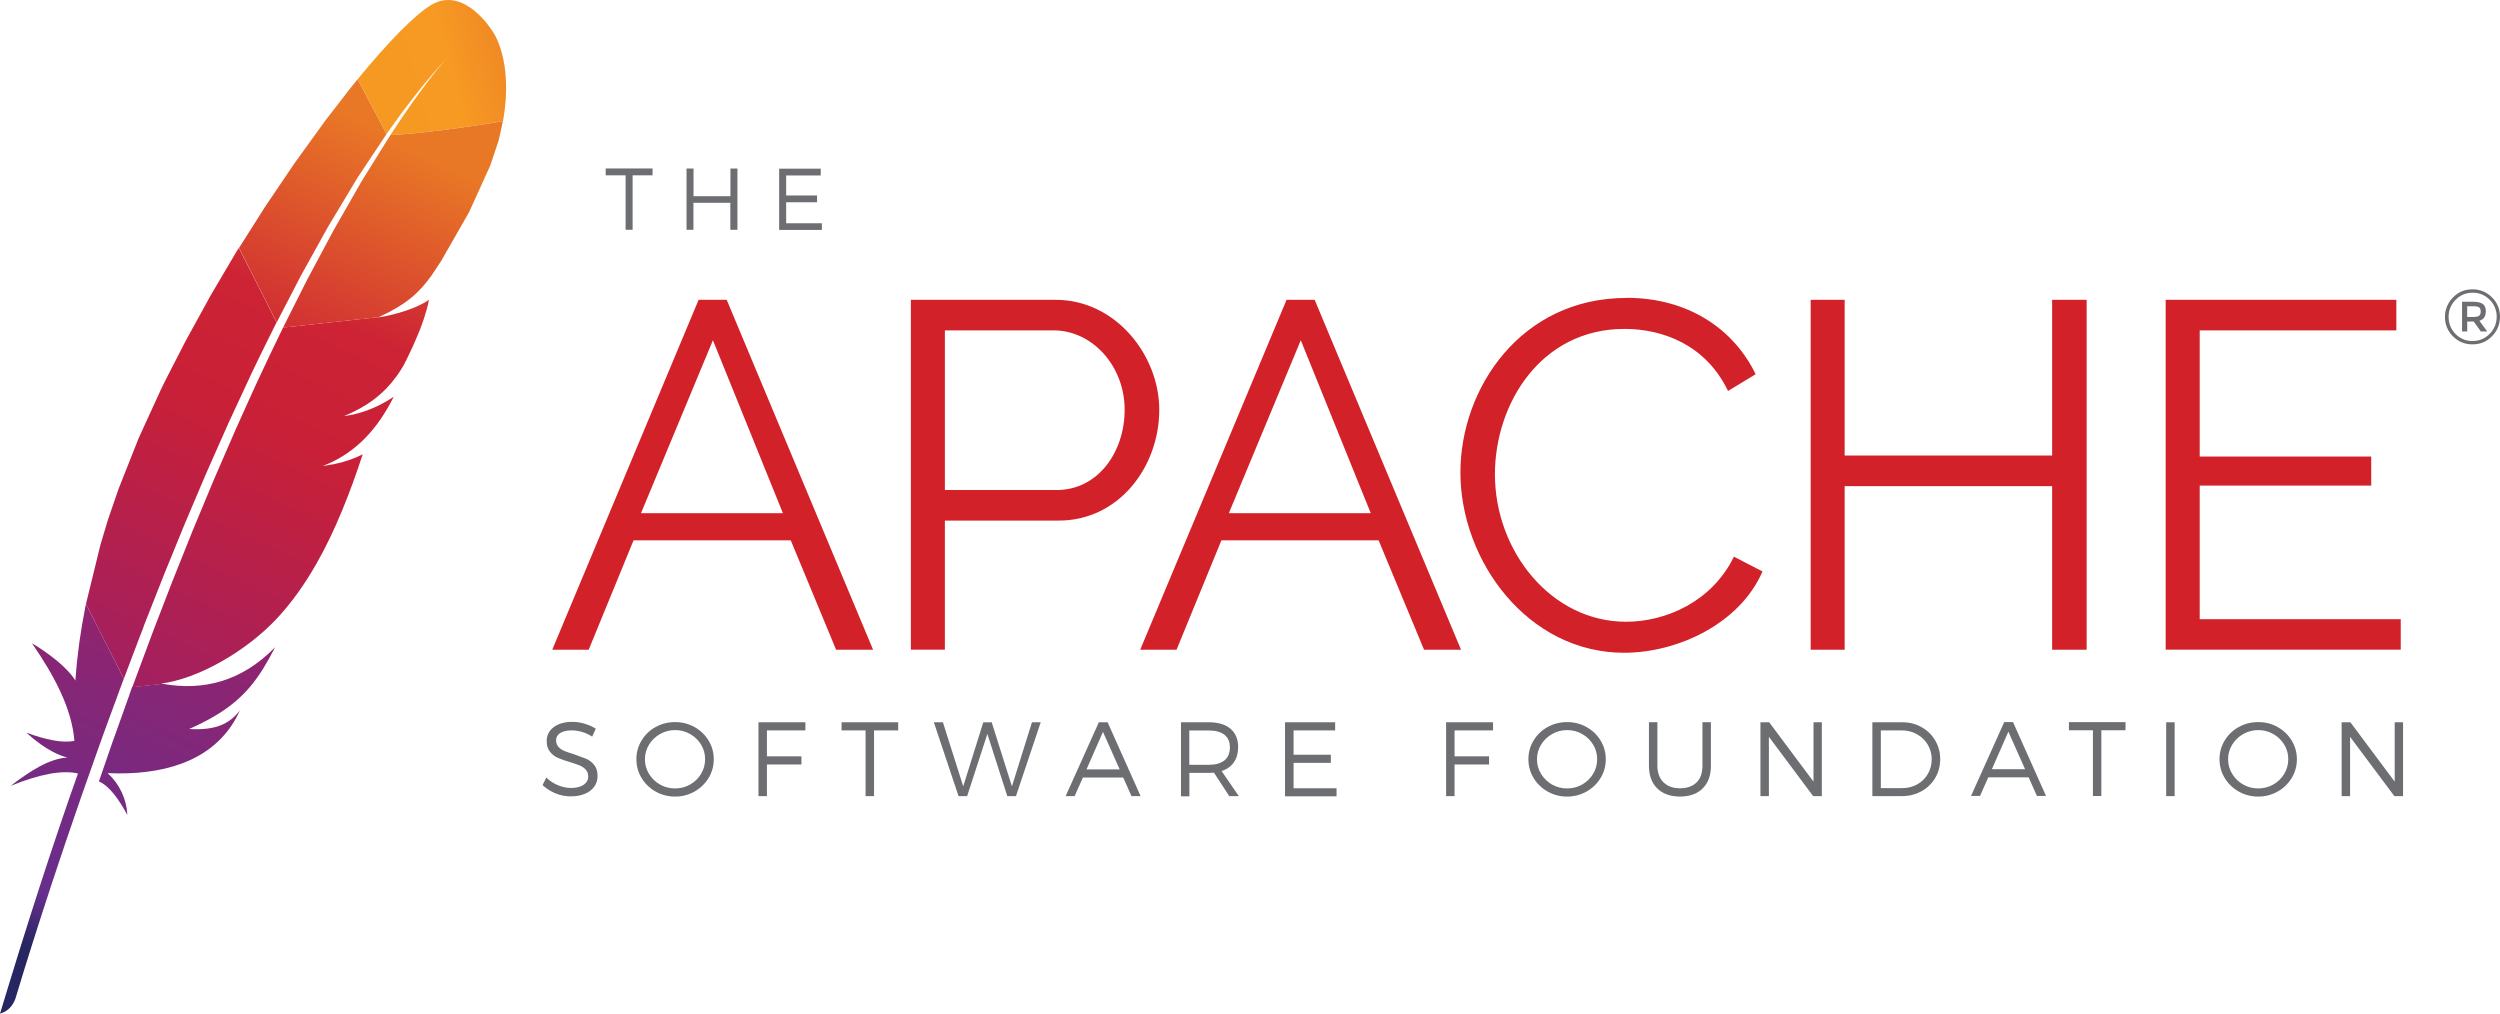
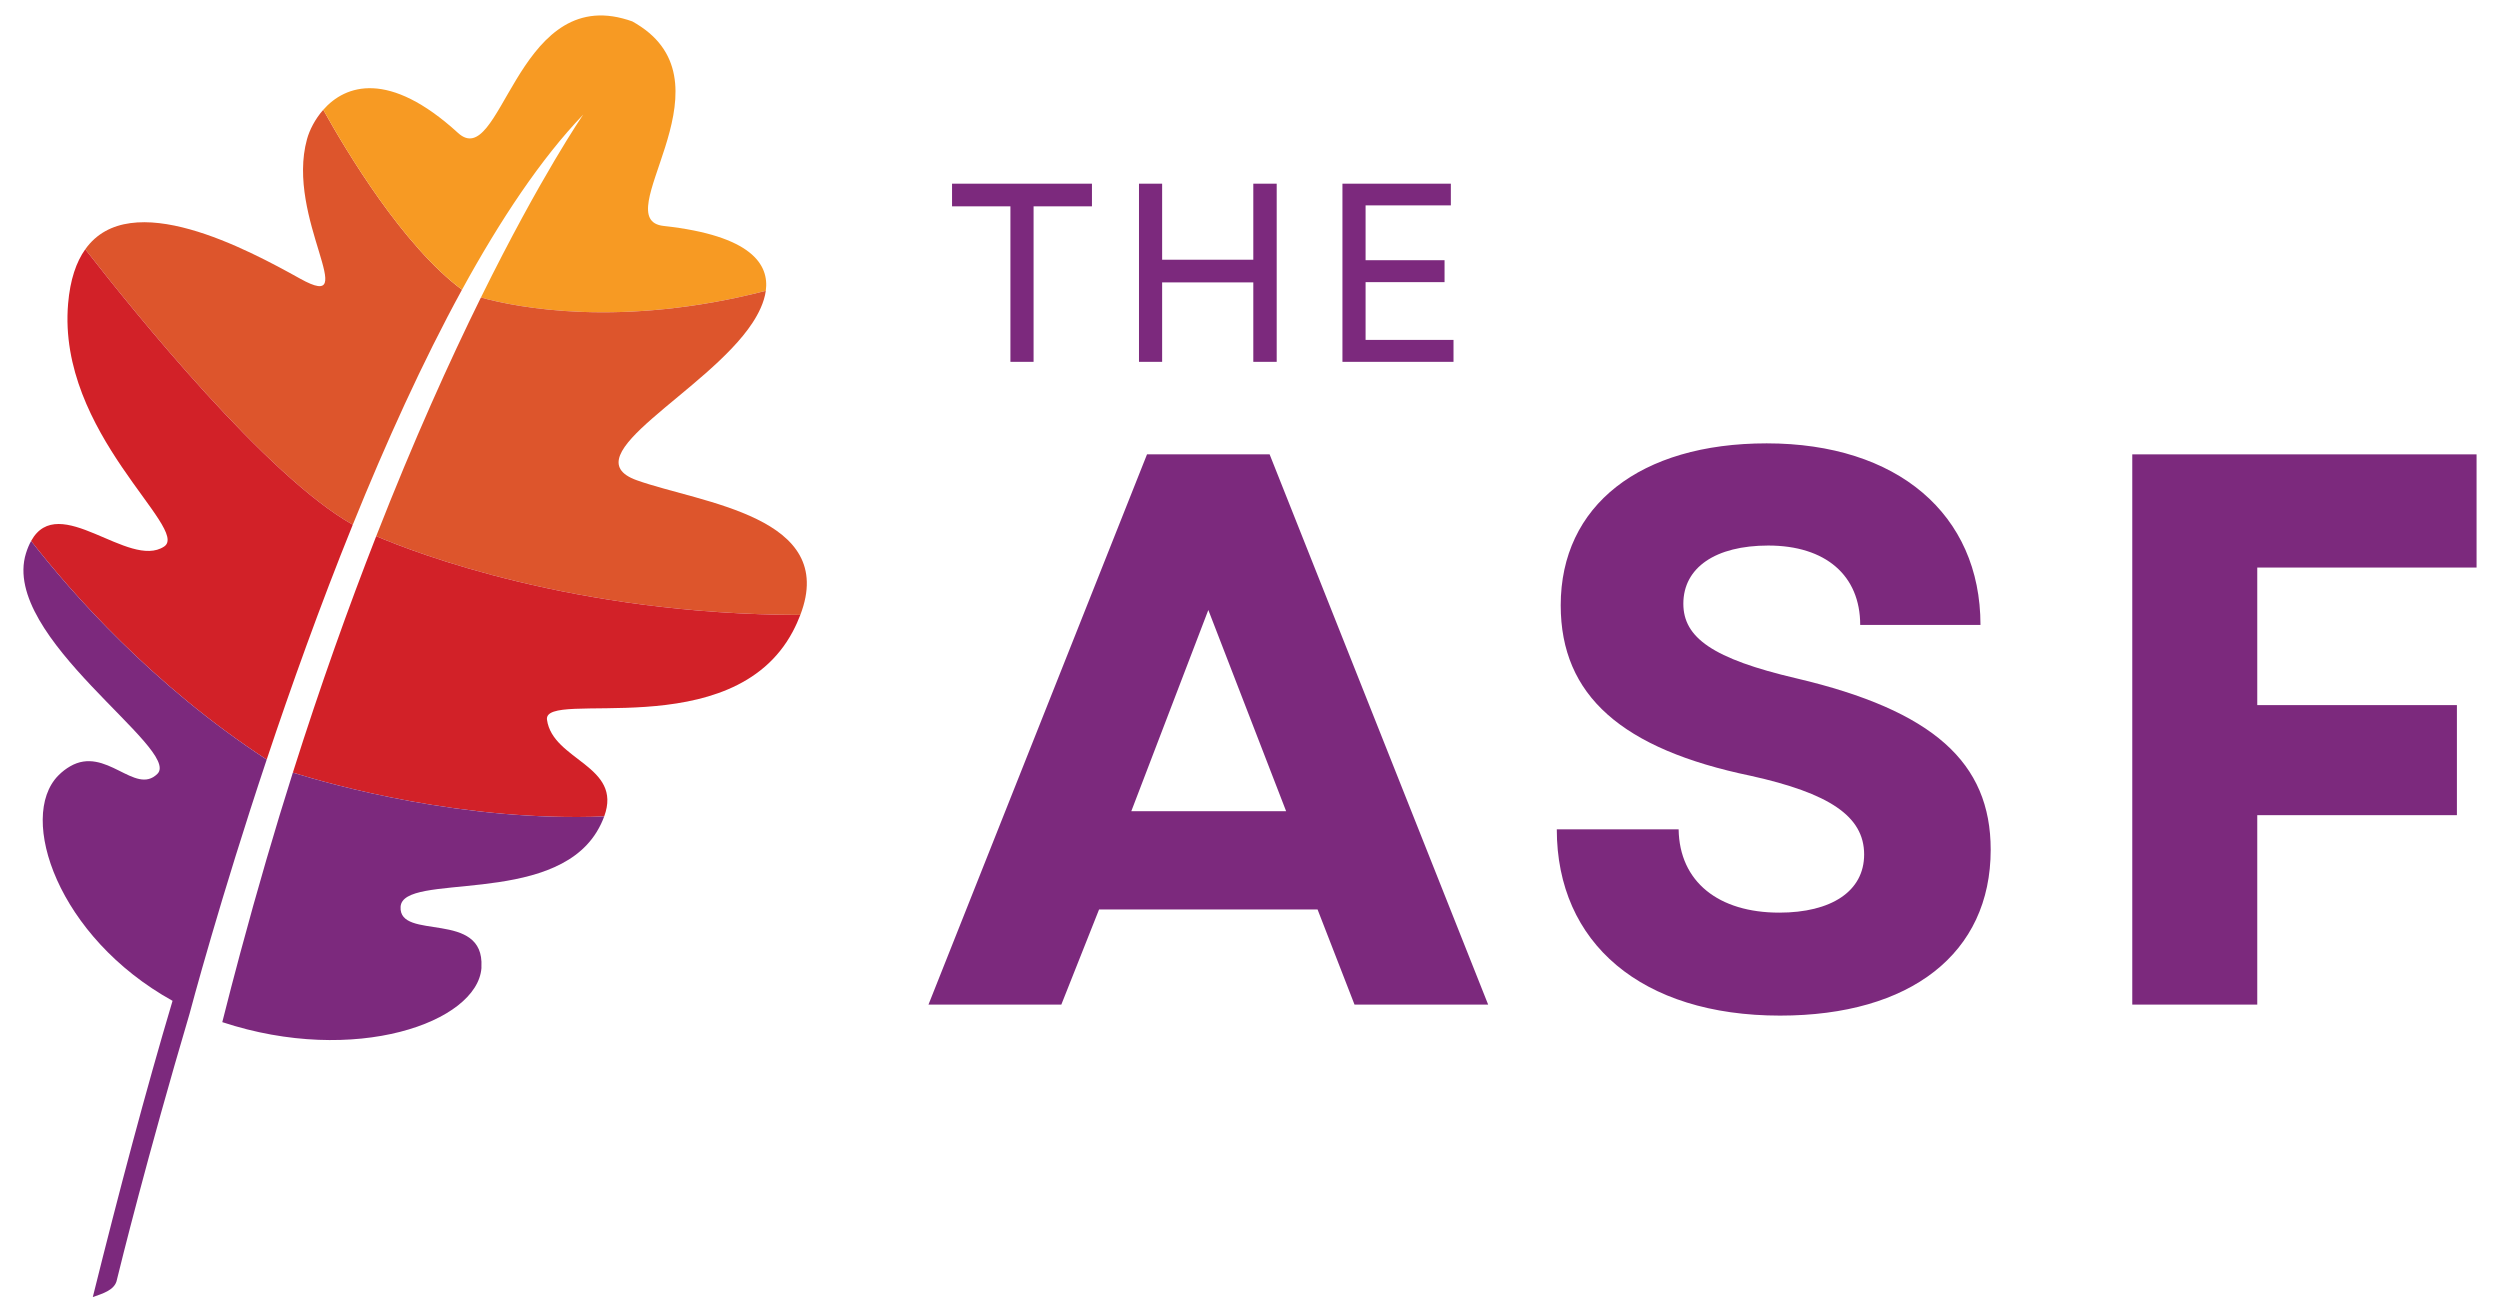
- <svg xmlns="http://www.w3.org/2000/svg" viewBox="0 0 256 103.8" width="180">
-   <path d="M255.178 30.45a2.7 2.7 0 0 1 .822 1.983 2.77 2.77 0 0 1-.822 2c-.55.567-1.214.83-1.997.83s-1.444-.273-2-.822a2.72 2.72 0 0 1-.815-1.983 2.77 2.77 0 0 1 .822-2c.55-.567 1.2-.83 2-.83a2.71 2.71 0 0 1 1.99.823zm-.237 3.74a2.43 2.43 0 0 0 .718-1.75 2.4 2.4 0 0 0-.711-1.742 2.36 2.36 0 0 0-1.746-.722 2.34 2.34 0 0 0-1.75.726 2.39 2.39 0 0 0-.715 1.75c0 .683.237 1.264.708 1.746a2.34 2.34 0 0 0 1.742.722c.7 0 1.27-.244 1.753-.73zm-.395-2.292c0 .503-.22.82-.66.948l.808 1.095h-.654l-.73-1.016h-.668v1.016h-.528V30.9h1.142c.46 0 .8.08 1 .237s.298.4.298.758zm-.68.427c.108-.086.158-.233.158-.43s-.054-.338-.162-.417-.302-.115-.575-.115h-.647v1.095h.63c.3 0 .492-.047.596-.133zM64.78 17.952v5.58h-.718v-5.58h-2.04v-.7h4.8v.7h-2.05zm10.006 5.58V20.77h-3.778v2.762H70.3v-6.275h.718v2.834h3.778v-2.834h.718v6.275h-.718zm5.718-5.58v2.062h3.164v.7h-3.164v2.148h3.656v.682h-4.375V17.27h4.26v.7h-3.54z" fill="#6d6e71" />
-   <path d="M56.55 66.532l14.988-35.83h2.877l14.988 35.83h-3.786L80.974 55.33H64.876l-4.594 11.202H56.55zM73.004 34.84l-7.367 17.714h14.535l-7.17-17.714zm20.268 31.692v-35.83h14.837c6.156 0 10.6 5.704 10.6 11.253 0 5.854-4.138 11.353-10.294 11.353h-11.66v13.22H93.27zm3.484-16.353H108.2c4.238 0 6.964-3.886 6.964-8.225 0-4.493-3.33-8.124-7.266-8.124H96.756v16.35zm20 16.353l14.988-35.83h2.877l14.988 35.83h-3.786L141.17 55.33h-16.098l-4.594 11.202h-3.732zM133.2 34.84l-7.367 17.714h14.535L133.2 34.84zm33.357-4.343c6.357 0 11 3.23 13.22 7.823l-2.827 1.717c-2.27-4.745-6.713-6.357-10.6-6.357-8.58 0-13.27 7.672-13.27 14.888 0 7.923 5.804 15.1 13.422 15.1 4.037 0 8.782-2.018 11.052-6.663l2.927 1.512c-2.32 5.348-8.68 8.326-14.18 8.326-9.84 0-16.755-9.385-16.755-18.468.004-8.627 6.2-17.865 17-17.865zm47.115.205v35.83h-3.534V49.777h-21.245v16.755h-3.48v-35.83h3.48V46.65h21.245V30.702h3.534zM245.836 63.4v3.128h-24.07V30.702h23.62v3.128H225.25v12.92h17.563v2.977H225.25v13.677h20.587z" fill="#d22128" />
-   <path d="M59.895 74.118c.424.126.797.298 1.113.5l-.37.812c-.323-.215-.668-.374-1.038-.48s-.718-.158-1.05-.158c-.488 0-.88.086-1.17.262s-.438.424-.438.743c0 .273.083.503.244.682a1.65 1.65 0 0 0 .61.42c.244.1.578.215 1.006.345l1.246.463a2.14 2.14 0 0 1 .808.639c.223.28.334.654.334 1.113 0 .42-.115.783-.34 1.1s-.55.557-.963.73-.894.26-1.437.26a4.13 4.13 0 0 1-1.577-.312 4.47 4.47 0 0 1-1.315-.84l.384-.776a3.72 3.72 0 0 0 1.196.787c.453.187.9.28 1.322.28.55 0 .98-.108 1.297-.32s.474-.5.474-.858c0-.28-.083-.514-.248-.697s-.37-.323-.614-.427a11.49 11.49 0 0 0-1.006-.345 10.77 10.77 0 0 1-1.243-.438 2.06 2.06 0 0 1-.808-.629c-.22-.277-.33-.643-.33-1.1a1.69 1.69 0 0 1 .323-1.027c.216-.294.524-.524.92-.686s.855-.244 1.372-.244c.442 0 .87.068 1.297.194zm11.225.332c.603.338 1.085.8 1.437 1.38a3.62 3.62 0 0 1 .532 1.914 3.63 3.63 0 0 1-.532 1.925 3.91 3.91 0 0 1-1.437 1.386 3.97 3.97 0 0 1-1.983.514 3.97 3.97 0 0 1-2.001-.514c-.603-.34-1.085-.805-1.437-1.386s-.532-1.225-.532-1.925a3.61 3.61 0 0 1 .532-1.922 3.8 3.8 0 0 1 1.437-1.376c.604-.334 1.27-.503 2-.503.715 0 1.376.165 1.983.507zm-3.527.715a3.1 3.1 0 0 0-1.128 1.081c-.28.453-.424.952-.424 1.498s.14 1.052.424 1.508a3.08 3.08 0 0 0 2.669 1.483c.557 0 1.067-.133 1.534-.4a3.05 3.05 0 0 0 1.117-1.085c.277-.456.417-.96.417-1.508a2.82 2.82 0 0 0-.417-1.501 3.06 3.06 0 0 0-1.117-1.078 3.04 3.04 0 0 0-1.53-.402 3.07 3.07 0 0 0-1.544.402zm10.94-.372v2.658h3.534v.833h-3.534v3.24h-.866V73.96h4.806v.833h-3.94zm10.968 0v6.73h-.866v-6.73h-2.457v-.833h5.797v.833H89.5zm13.645 6.73l-2.04-6.372-2.07 6.372h-.88l-2.532-7.564h.93l2.08 6.562 2.05-6.55.866-.01 2.072 6.562 2.05-6.562h.898l-2.536 7.564h-.9zm7.74-1.9l-.844 1.9h-.92l3.4-7.564h.898l3.38 7.564h-.937l-.844-1.9h-4.123zm2.054-4.67l-1.684 3.836h3.4l-1.706-3.836zm11.36 4.17l-.506.022h-2v2.4h-.862V73.96h2.873c.94 0 1.674.223 2.198.664s.783 1.07.783 1.88c0 .618-.147 1.14-.438 1.555s-.7.718-1.257.898l1.767 2.568h-.98l-1.566-2.4zm1.085-1.26c.37-.302.557-.747.557-1.33 0-.57-.187-1.002-.557-1.293s-.902-.438-1.6-.438h-2v3.513h2c.7 0 1.22-.15 1.6-.453zm7.077-3.06v2.485h3.814v.833h-3.814v2.6h4.4v.823h-5.276V73.96h5.132v.833h-4.267zm16.485-.01v2.658h3.534v.833h-3.534v3.24h-.866V73.96h4.806v.833h-3.94zm13.515-.343c.603.338 1.085.8 1.437 1.38a3.62 3.62 0 0 1 .532 1.914 3.63 3.63 0 0 1-.532 1.925 3.91 3.91 0 0 1-1.437 1.386 3.97 3.97 0 0 1-1.983.514 3.97 3.97 0 0 1-2.001-.514c-.603-.34-1.085-.805-1.437-1.386s-.532-1.225-.532-1.925a3.61 3.61 0 0 1 .532-1.922 3.8 3.8 0 0 1 1.437-1.376c.604-.334 1.27-.503 2-.503.718 0 1.38.165 1.983.507zm-3.523.715a3.1 3.1 0 0 0-1.128 1.081c-.28.453-.424.952-.424 1.498s.14 1.052.424 1.508a3.08 3.08 0 0 0 2.669 1.483c.557 0 1.067-.133 1.534-.4a3.05 3.05 0 0 0 1.117-1.085c.277-.456.417-.96.417-1.508a2.82 2.82 0 0 0-.417-1.501 3.06 3.06 0 0 0-1.117-1.078 3.04 3.04 0 0 0-1.53-.402 3.05 3.05 0 0 0-1.544.402zm15.426 5.565c-.564.557-1.34.837-2.327.837-.995 0-1.774-.28-2.338-.837s-.848-1.33-.848-2.32v-4.454h.866V78.4c0 .73.208 1.297.62 1.706s.98.614 1.7.614 1.286-.205 1.692-.6.6-.977.6-1.713v-4.454h.866v4.454c.004.995-.277 1.767-.84 2.324zm11.305.794l-4.536-6.074v6.074h-.866V73.96h.898l4.536 6.08v-6.08h.855v7.564h-.887zm11.096-7.064c.6.334 1.056.787 1.397 1.36a3.7 3.7 0 0 1 .514 1.922c0 .704-.172 1.35-.514 1.925a3.67 3.67 0 0 1-1.412 1.36c-.6.33-1.264.496-1.993.496h-3.028V73.96h3.06c.73 0 1.386.165 1.975.5zm-4.17 6.242h2.205c.557 0 1.063-.126 1.52-.38s.82-.607 1.085-1.06.4-.952.4-1.508a2.86 2.86 0 0 0-.406-1.505c-.27-.45-.636-.8-1.1-1.063a3.07 3.07 0 0 0-1.53-.391h-2.173v5.908zm11.002-1.1l-.844 1.9h-.92l3.4-7.564h.898l3.38 7.564h-.934l-.844-1.9h-4.127zm2.054-4.67l-1.684 3.836h3.4l-1.706-3.836zm9.525-.15v6.73h-.862v-6.73h-2.457v-.833h5.797v.833h-2.478zm6.64 6.73V73.96h.866v7.564h-.866zm11.415-7.062c.603.338 1.085.8 1.437 1.38a3.62 3.62 0 0 1 .532 1.914 3.63 3.63 0 0 1-.532 1.925 3.91 3.91 0 0 1-1.437 1.386 3.97 3.97 0 0 1-1.983.514 3.97 3.97 0 0 1-2.001-.514c-.603-.34-1.085-.805-1.437-1.386s-.532-1.225-.532-1.925a3.61 3.61 0 0 1 .532-1.922 3.8 3.8 0 0 1 1.437-1.376c.604-.334 1.27-.503 2-.503.718 0 1.38.165 1.983.507zm-3.523.715a3.1 3.1 0 0 0-1.128 1.081c-.28.453-.424.952-.424 1.498s.14 1.052.424 1.508a3.08 3.08 0 0 0 2.669 1.483c.557 0 1.067-.133 1.534-.4a3.05 3.05 0 0 0 1.117-1.085c.277-.456.417-.96.417-1.508a2.82 2.82 0 0 0-.417-1.501 3.06 3.06 0 0 0-1.117-1.078 3.04 3.04 0 0 0-1.53-.402 3.06 3.06 0 0 0-1.544.402zm15.476 6.36l-4.536-6.074v6.074h-.866V73.96h.898l4.536 6.08v-6.08h.855v7.564h-.887z" fill="#6d6e71" />
-   <linearGradient id="A" gradientUnits="userSpaceOnUse" x1="39.134" y1="8.805" x2="60.867" y2="2.762">
-     <stop offset="0" stop-color="#f69923" />
-     <stop offset=".312" stop-color="#f79a23" />
-     <stop offset=".838" stop-color="#e97826" />
-   </linearGradient>
-   <path d="M44.18.492c-1.627.963-4.332 3.68-7.56 7.625l2.967 5.6c2.083-2.977 4.2-5.657 6.332-7.945l.25-.27-.25.27c-.7.76-2.784 3.204-5.944 8.06 3.042-.15 7.72-.776 11.533-1.426 1.135-6.357-1.113-9.267-1.113-9.267S47.532-1.487 44.18.492z" fill="url(#A)" />
-   <g fill="#be202e">
-     <path d="M34.214 47.518l-1.167.205.6-.093.578-.115z" />
-     <path d="M34.214 47.518l-1.167.205.6-.093.578-.115z" opacity=".35" />
-     <path d="M35.2 42.623l.18-.03.743-.133-.923.158z" />
-     <path d="M35.2 42.623l.18-.03.743-.133-.923.158z" opacity=".35" />
+ <svg xmlns="http://www.w3.org/2000/svg" id="Layer_1" viewBox="0 0 1000 525">
+   <defs>
+     <style>
+       .cls-1 {
+         fill: #7c297d;
+       }
+ 
+       .cls-2 {
+         fill: #f79a23;
+       }
+ 
+       .cls-3 {
+         fill: #dd552c;
+       }
+ 
+       .cls-4 {
+         fill: #d22128;
+       }
+     </style>
+   </defs>
+   <g>
+     <g>
+       <path class="cls-1" d="M458.804,181.745h49.045l87.413,220.094h-53.455l-14.778-38.045h-87.406l-15.094,38.045h-53.138l87.413-220.094ZM514.454,324.491l-31.124-80.492-30.814,80.492h61.938Z" />
+       <path class="cls-1" d="M622.717,331.722h48.735c.316,21.066,16.036,33.332,40.246,33.332,20.749,0,33.958-8.489,33.958-23.267,0-15.41-14.151-24.526-45.275-31.447-51.57-10.691-76.096-32.066-76.096-68.226,0-39.93,31.756-64.772,82.384-64.772,52.189,0,85.521,28.296,85.521,72.629h-48.109c0-19.807-13.835-31.756-36.786-31.756-21.066,0-33.958,8.806-33.958,23.267,0,13.525,11.633,22.015,45.275,29.871,54.714,12.892,77.664,33.642,77.664,68.542,0,41.505-32.073,66.347-84.262,66.347-55.34,0-89.298-28.929-89.298-74.52Z" />
+       <path class="cls-1" d="M852.909,181.745h137.717v45.275h-87.722v55.023h79.859v44.023h-79.859v75.773h-49.994v-220.094Z" />
+     </g>
+     <g>
+       <path class="cls-3" d="M141.108,209.888c13.187-32.608,27.901-65.152,43.688-93.997-23.567-17.504-46.196-55.249-55.493-71.972-3.339,3.794-5.507,8.163-6.49,11.718-8.759,31.625,22.42,69.814-2.693,55.862-20.924-11.627-68.04-37.089-86.012-11.782,20.128,25.862,72.773,90.93,107.001,110.172Z" />
+       <path class="cls-2" d="M184.796,115.891c15.298-27.949,31.6-52.428,48.502-70.064,0,0-16.858,24.401-40.936,73.181,14.582,4.016,56.112,12.256,113.96-2.686,1.422-10.513-5.645-22.075-40.864-25.946-22.993-2.525,27.598-54.902-9.052-79.674-1.183-.801-2.346-1.508-3.486-2.141-1.229-.441-2.526-.845-3.911-1.205-42.803-11.169-48.735,61.409-65.815,45.807-27.601-25.213-45.023-19.322-53.891-9.244,9.297,16.723,31.926,54.468,55.493,71.972Z" />
+       <path class="cls-4" d="M106.682,303.838c9.663-28.946,21.286-61.466,34.426-93.95-34.227-19.241-86.873-84.309-107.001-110.172-3.593,5.056-6.049,12.108-6.867,21.752-4.389,51.802,49.052,90.153,38.398,97.158-14.092,9.267-42.141-22.261-53.196-2.228,16.023,20.584,48.661,57.777,94.239,87.44Z" />
+       <path class="cls-3" d="M254.756,192.118c-27.059-9.651,28.276-35.533,46.245-62.991,2.299-3.511,4.676-8.049,5.32-12.805-57.848,14.942-99.378,6.702-113.96,2.686-12.465,25.256-26.859,57.084-41.87,95.458,15.634,6.685,79.47,31.379,169.637,31.507,15.16-39.485-39.691-44.699-65.371-53.855Z" />
+       <path class="cls-4" d="M117.137,309.049c15.9,4.955,68.584,19.756,124.537,17.528,7.517-20.352-20.586-22.338-22.875-38.661-1.772-12.63,73.957,10.614,98.323-35.311,1.232-2.323,2.193-4.514,3.006-6.631-90.166-.128-154.002-24.822-169.637-31.507-10.97,28.044-22.255,59.517-33.354,94.583Z" />
+       <path class="cls-1" d="M117.137,309.049c-7.145,22.57-14.193,46.682-21.035,72.164-2.427,9.035-4.825,18.238-7.19,27.643,53.106,17.531,102.009.04,103.666-21.638.013-.172-.019-.3-.008-.465,1.264-22.961-33.15-10.233-32.335-24.038.818-13.906,60.081-.081,78.408-29.895,1.405-2.286,2.321-4.315,3.031-6.244-55.953,2.228-108.637-12.573-124.537-17.528Z" />
+       <path class="cls-1" d="M12.442,216.398c-.774,1.404-1.473,3.026-2.069,4.965-10.292,33.45,62.485,78.385,52.583,88.18-8.925,8.826-20.557-11.344-34.9-3.013-1.572.916-3.168,2.07-4.805,3.75-16.222,16.619-.254,64.496,45.77,90.052-10.74,36.062-21.432,76.352-31.9,118.486,3.797-1.33,8.341-2.663,9.472-6.244,1.698-6.981,12.194-49.463,29.235-107.095,0,0,3.11-11.805,8.804-31.255,5.265-17.985,12.746-42.515,22.048-70.387-45.578-29.663-78.216-66.856-94.239-87.44Z" />
+     </g>
  </g>
-   <linearGradient id="B" gradientUnits="userSpaceOnUse" x1="-8.437" y1="106.346" x2="35.767" y2="11.546">
-     <stop offset=".323" stop-color="#9e2064" />
-     <stop offset=".63" stop-color="#c92037" />
-     <stop offset=".751" stop-color="#cd2335" />
-     <stop offset="1" stop-color="#e97826" />
-   </linearGradient>
-   <path d="M30.838 28.184l2.737-4.935 2.906-4.838.172-.277 2.93-4.414-2.967-5.603-.675.833-2.654 3.43-3.153 4.37-3 4.443-2.658 4.195 3.86 7.625 2.5-4.83z" fill="url(#B)" />
-   <linearGradient id="C" gradientUnits="userSpaceOnUse" x1="6.407" y1="99.336" x2="32.749" y2="42.845">
-     <stop offset="0" stop-color="#282662" />
-     <stop offset=".095" stop-color="#662e8d" />
-     <stop offset=".788" stop-color="#9f2064" />
-     <stop offset=".949" stop-color="#cd2032" />
-   </linearGradient>
-   <path d="M13.253 71.15l-1.782 4.978-1.34 3.886c1.14.52 2.05 1.886 2.913 3.434a6.23 6.23 0 0 0-2.02-4.278c5.607.25 10.437-1.164 12.934-5.265a10.68 10.68 0 0 0 .611-1.156c-1.135 1.44-2.543 2.05-5.2 1.904-.007 0-.01 0-.018.01.007 0 .01 0 .018-.01 3.9-1.746 5.858-3.423 7.586-6.2a28.98 28.98 0 0 0 1.214-2.177c-3.408 3.502-7.363 4.5-11.526 3.743l-3.12.34c-.086.262-.183.524-.28.8z" fill="url(#C)" />
-   <linearGradient id="D" gradientUnits="userSpaceOnUse" x1="-6.838" y1="100.61" x2="37.367" y2="5.81">
-     <stop offset=".323" stop-color="#9e2064" />
-     <stop offset=".63" stop-color="#c92037" />
-     <stop offset=".751" stop-color="#cd2335" />
-     <stop offset="1" stop-color="#e97826" />
-   </linearGradient>
-   <path d="M14.7 64.158l2.083-5.287 2.1-5.143 2.198-5.18 2.33-5.262 2.392-5.147.884-1.832 1.548-3.132.086-.165-3.86-7.625-.2.3L21.6 30.2 19 34.93l-2.105 4.1-.406.833-2.288 5-2.065 5.212-1.08 3.14-.772 2.58-1.48 6.045 3.875 7.665 1.58-4.166.453-1.178z" fill="url(#D)" />
-   <linearGradient id="E" gradientUnits="userSpaceOnUse" x1="-2.331" y1="94.294" x2="20.9" y2="44.474">
-     <stop offset="0" stop-color="#282662" />
-     <stop offset=".095" stop-color="#662e8d" />
-     <stop offset=".788" stop-color="#9f2064" />
-     <stop offset=".949" stop-color="#cd2032" />
-   </linearGradient>
-   <path d="M8.746 62.115c-.488 2.45-.833 4.892-1.006 7.32l-.018.255c-1.2-1.94-4.454-3.836-4.446-3.814 2.32 3.365 4.084 6.706 4.342 9.985-1.243.255-2.945-.115-4.913-.837 2.05 1.886 3.592 2.406 4.2 2.546-1.895.118-3.845 1.4-5.82 2.902 2.9-1.178 5.226-1.645 6.9-1.268C5.32 86.7 2.66 95 0 103.8c.815-.24 1.3-.787 1.577-1.53.474-1.595 3.62-12.054 8.548-25.795l.542-1.512 1.62-4.414.384-1.027c.004-.01.004-.014.007-.022l-3.875-7.66-.057.273z" fill="url(#E)" />
-   <linearGradient id="F" gradientUnits="userSpaceOnUse" x1="2.974" y1="105.185" x2="47.178" y2="10.385">
-     <stop offset=".323" stop-color="#9e2064" />
-     <stop offset=".63" stop-color="#c92037" />
-     <stop offset=".751" stop-color="#cd2335" />
-     <stop offset="1" stop-color="#e97826" />
-   </linearGradient>
-   <path d="M28.935 33.654l-.334.686-1.016 2.112-1.124 2.388-.575 1.243-1.756 3.9-2.227 5.13-2.187 5.255-2.13 5.326-1.94 5.032-2.1 5.645 3.12-.34L16.48 70c3.732-.467 8.695-3.254 11.903-6.698 1.476-1.588 2.82-3.46 4.06-5.65.923-1.63 1.8-3.44 2.615-5.44.722-1.75 1.415-3.642 2.083-5.696-.858.453-1.84.783-2.924 1.013l-.578.1a14.35 14.35 0 0 1-.596.093c3.488-1.34 5.682-3.922 7.277-7.1-.916.625-2.403 1.44-4.188 1.835a9.65 9.65 0 0 1-.743.133l-.187.03h.007c1.207-.507 2.227-1.07 3.1-1.738.2-.144.374-.3.55-.442a10.67 10.67 0 0 0 .772-.736 10.25 10.25 0 0 0 .456-.51c.345-.413.672-.858.973-1.34a13.71 13.71 0 0 0 .273-.453l.334-.657a37.57 37.57 0 0 0 1.185-2.615c.154-.38.3-.736.406-1.067l.133-.38c.122-.366.223-.693.302-.98.12-.43.2-.772.23-1.02-.12.093-.255.187-.406.277-1.052.628-2.855 1.2-4.306 1.465l2.866-.316-2.866.316c-.022 0-.043.01-.065.01l-.438.072c.025-.01.05-.025.075-.036l-9.805 1.074c-.014.04-.032.075-.05.1z" fill="url(#F)" />
-   <linearGradient id="G" gradientUnits="userSpaceOnUse" x1="-.255" y1="110.838" x2="43.949" y2="16.039">
-     <stop offset=".323" stop-color="#9e2064" />
-     <stop offset=".63" stop-color="#c92037" />
-     <stop offset=".751" stop-color="#cd2335" />
-     <stop offset="1" stop-color="#e97826" />
-   </linearGradient>
-   <path d="M39.972 13.832l-2.852 4.58-.162.273-2.812 4.92-2.67 4.992-2.493 4.95 9.805-1.074c2.855-1.315 4.134-2.503 5.373-4.224l.988-1.483 2.877-5.025 2.18-4.795.866-2.597.427-1.943c-3.807.65-8.487 1.275-11.53 1.426z" fill="url(#G)" />
-   <g fill="#be202e">
-     <path d="M33.636 47.63l-.596.093.596-.093z" />
-     <path d="M33.636 47.63l-.596.093.596-.093z" opacity=".35" />
+   <g>
+     <polygon class="cls-1" points="404.167 144.735 413.431 144.735 413.431 82.535 436.779 82.535 436.779 73.473 380.819 73.473 380.819 82.535 404.167 82.535 404.167 144.735" />
+     <polygon class="cls-1" points="464.853 112.958 501.322 112.958 501.322 144.735 510.68 144.735 510.68 73.473 501.322 73.473 501.322 103.89 464.853 103.89 464.853 73.473 455.596 73.473 455.596 144.735 464.853 144.735 464.853 112.958" />
+     <polygon class="cls-1" points="581.403 135.963 546.233 135.963 546.233 112.857 577.821 112.857 577.821 104.085 546.233 104.085 546.233 82.151 580.339 82.151 580.339 73.473 536.976 73.473 536.976 144.735 581.403 144.735 581.403 135.963" />
  </g>
-   <linearGradient id="H" gradientUnits="userSpaceOnUse" x1="5.892" y1="106.546" x2="50.096" y2="11.746">
-     <stop offset=".323" stop-color="#9e2064" />
-     <stop offset=".63" stop-color="#c92037" />
-     <stop offset=".751" stop-color="#cd2335" />
-     <stop offset="1" stop-color="#e97826" />
-   </linearGradient>
-   <path d="M33.636 47.63l-.596.093.596-.093z" fill="url(#H)" />
-   <g fill="#be202e">
-     <path d="M35.198 42.626l.187-.03-.187.03z" />
-     <path d="M35.198 42.626l.187-.03-.187.03z" opacity=".35" />
-   </g>
-   <linearGradient id="I" gradientUnits="userSpaceOnUse" x1="5.558" y1="106.39" x2="49.762" y2="11.59">
-     <stop offset=".323" stop-color="#9e2064" />
-     <stop offset=".63" stop-color="#c92037" />
-     <stop offset=".751" stop-color="#cd2335" />
-     <stop offset="1" stop-color="#e97826" />
-   </linearGradient>
-   <path d="M35.198 42.626l.187-.03-.187.03z" fill="url(#I)" />
-   <g fill="#be202e">
-     <path d="M35.206 42.623z" />
-     <path d="M35.206 42.623z" opacity=".35" />
-   </g>
-   <linearGradient id="J" gradientUnits="userSpaceOnUse" x1="30.325" y1="53.101" x2="40.095" y2="32.148">
-     <stop offset=".323" stop-color="#9e2064" />
-     <stop offset=".63" stop-color="#c92037" />
-     <stop offset=".751" stop-color="#cd2335" />
-     <stop offset="1" stop-color="#e97826" />
-   </linearGradient>
-   <path d="M35.206 42.623z" fill="url(#J)" />
</svg>
